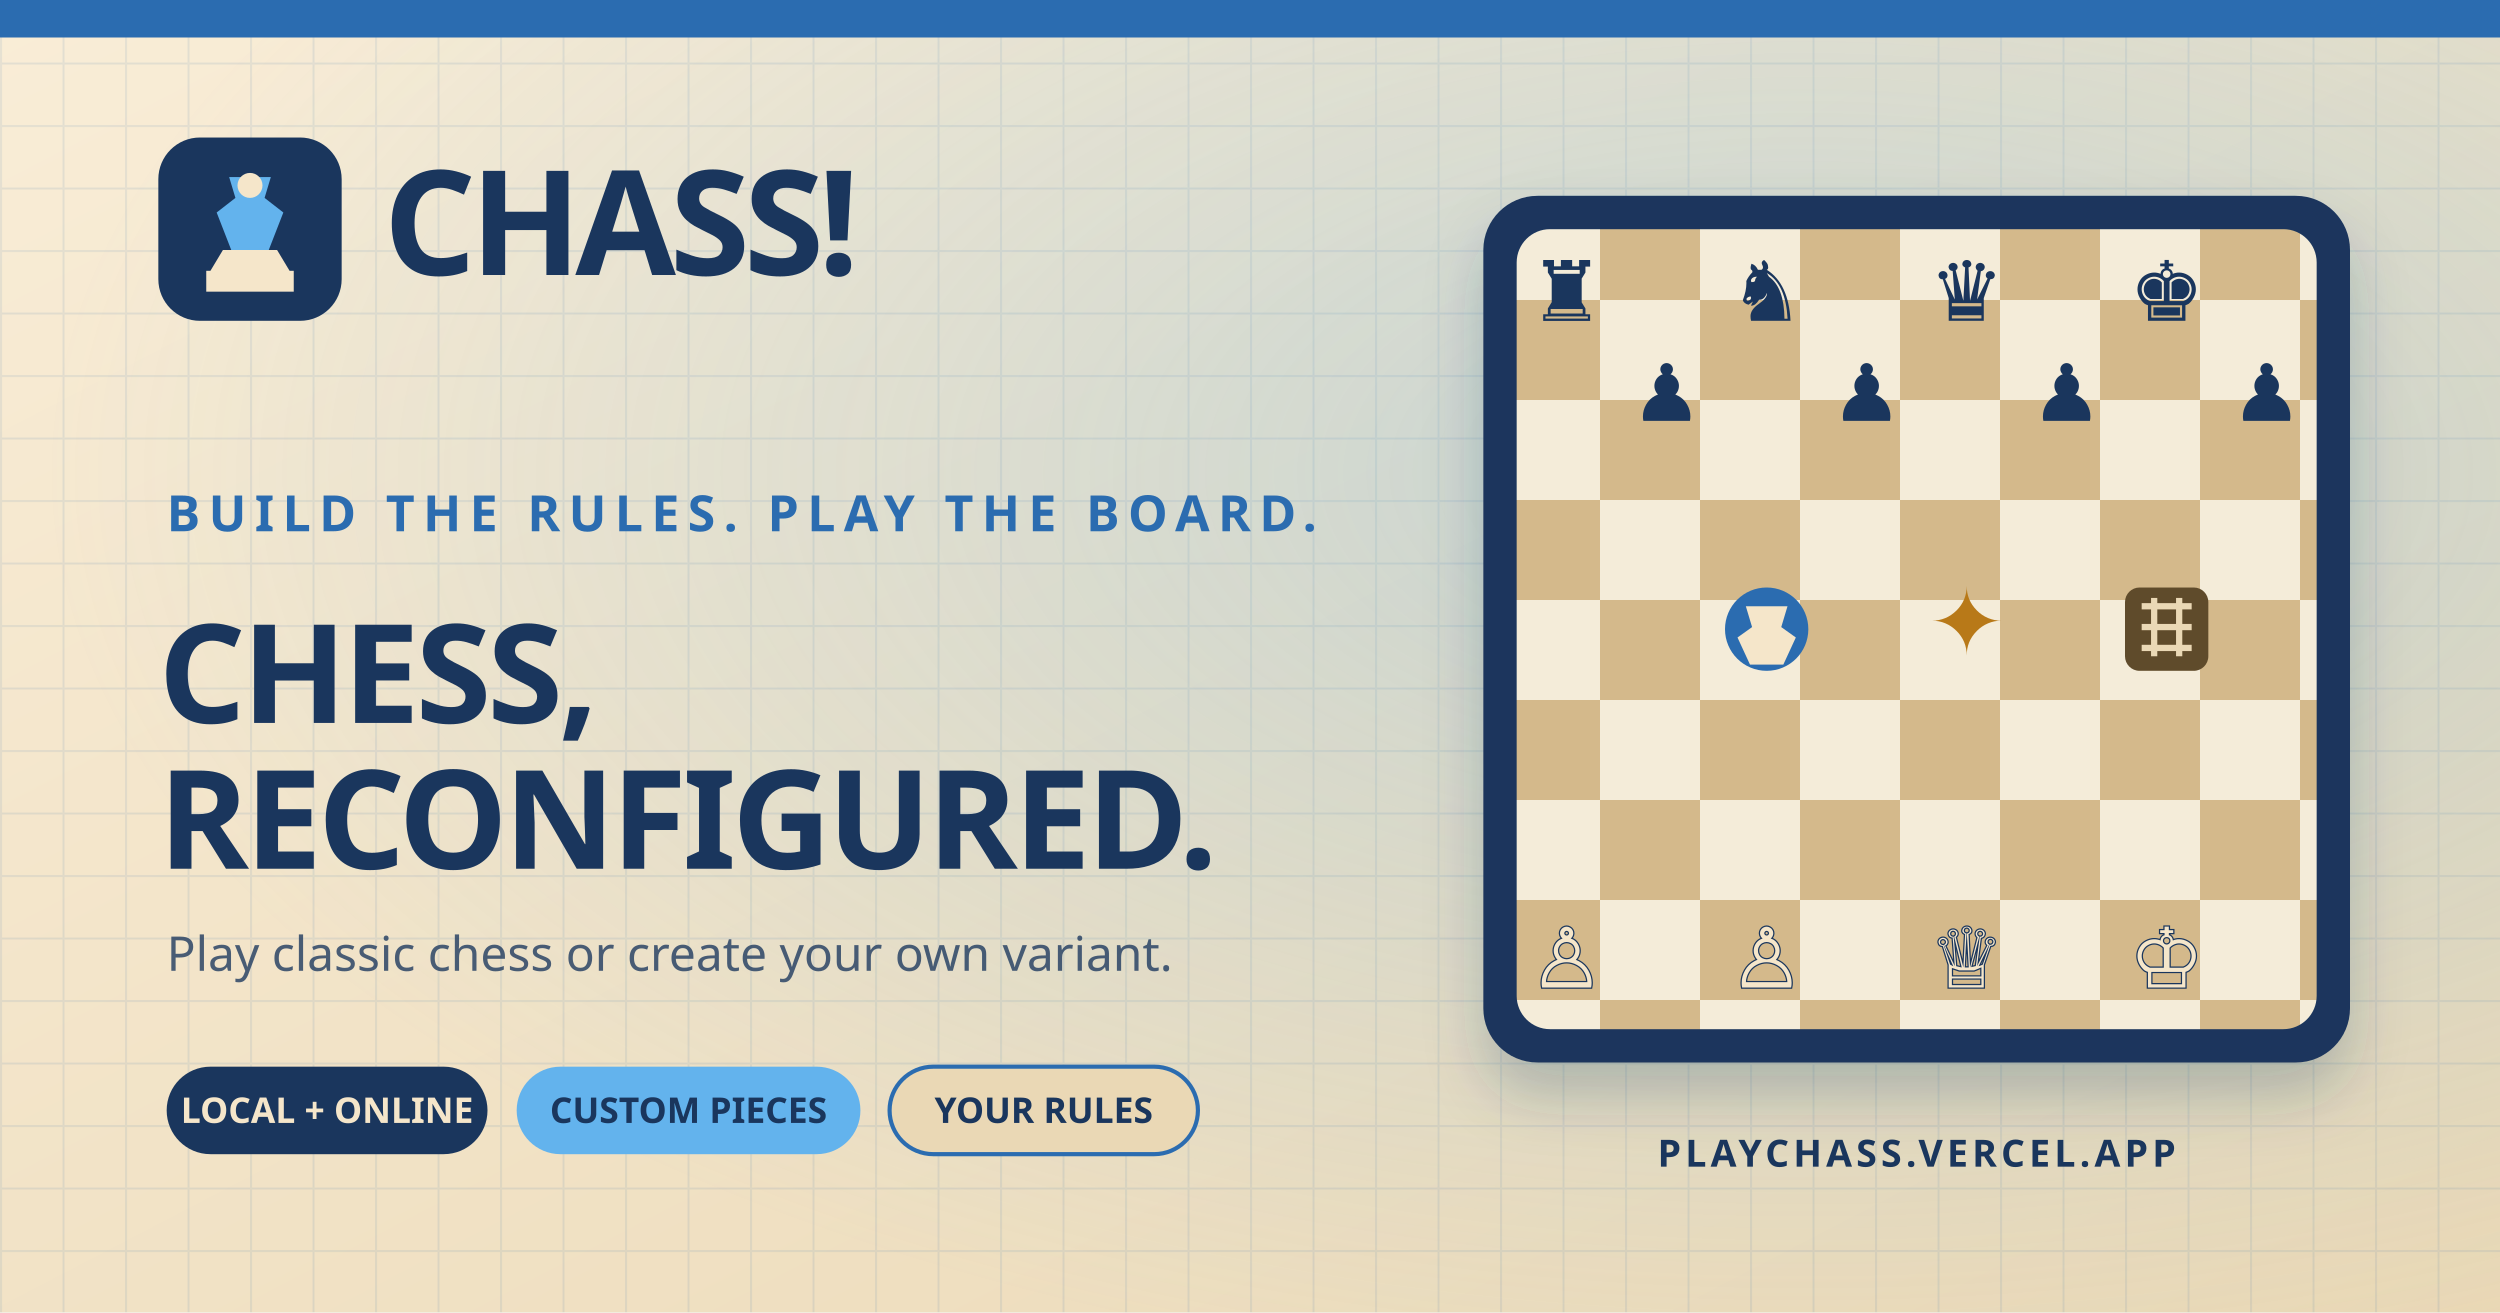
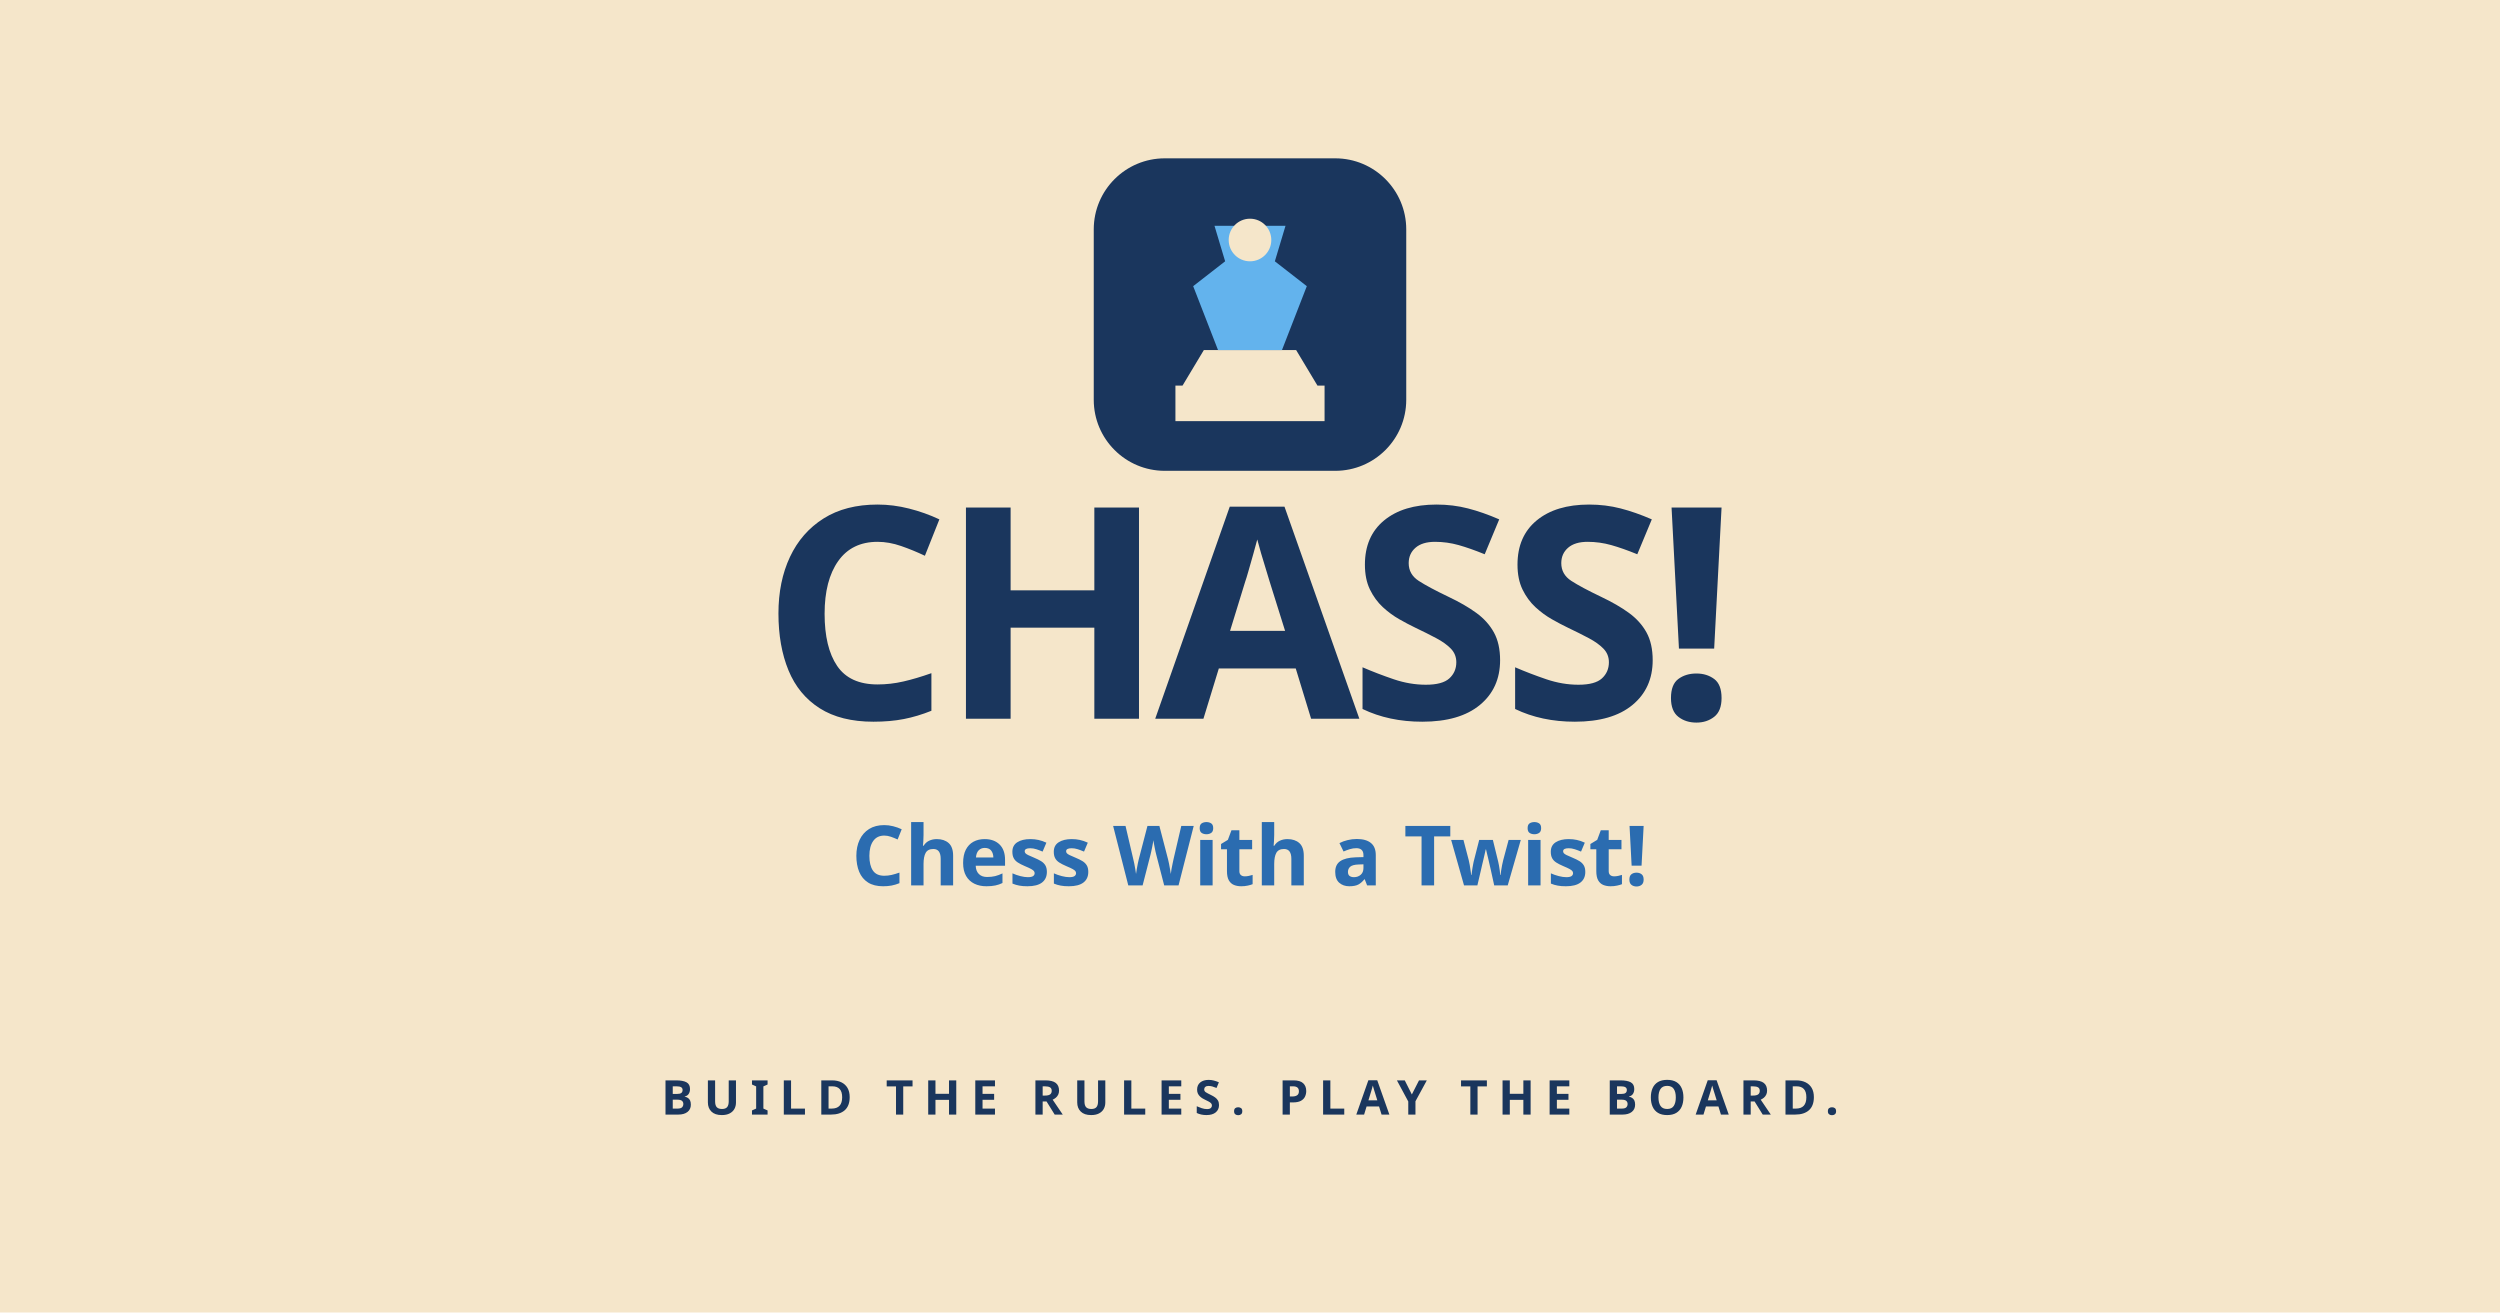
<svg xmlns="http://www.w3.org/2000/svg" width="1200" height="630" viewBox="0 0 1200 630">
-   <defs>
-     <linearGradient id="paper" x1="0" y1="0" x2="1" y2="1">
-       <stop offset="0" stop-color="#F9EDD7" />
-       <stop offset="1" stop-color="#EAD8B5" />
-     </linearGradient>
-     <radialGradient id="glow" cx="0.72" cy="0.36" r="0.7">
-       <stop offset="0" stop-color="#63B3ED" stop-opacity="0.3" />
-       <stop offset="1" stop-color="#63B3ED" stop-opacity="0" />
-     </radialGradient>
-     <pattern id="blueprint" width="30" height="30" patternUnits="userSpaceOnUse">
-       <path d="M30 0H0V30" fill="none" stroke="#2B6CB0" stroke-opacity="0.09" stroke-width="2" />
-     </pattern>
-     <pattern id="board" width="96" height="96" patternUnits="userSpaceOnUse">
-       <rect width="96" height="96" fill="#F4ECD9" />
-       <rect width="48" height="48" fill="#D4B98B" />
-       <rect x="48" y="48" width="48" height="48" fill="#D4B98B" />
-     </pattern>
-     <filter id="shadow" x="-30%" y="-30%" width="160%" height="160%">
-       <feDropShadow dx="0" dy="16" stdDeviation="14" flood-color="#1A365D" flood-opacity="0.22" />
-     </filter>
-     <clipPath id="board-clip">
-       <rect x="728" y="110" width="384" height="384" rx="16" />
-     </clipPath>
-   </defs>
-   <rect width="1200" height="630" fill="url(#paper)" />
-   <rect width="1200" height="630" fill="url(#blueprint)" />
-   <rect width="1200" height="630" fill="url(#glow)" />
-   <path d="M0 0H1200V18H0Z" fill="#2B6CB0" />
-   <g transform="translate(76 66)">
+   <rect width="1200" height="630" fill="#F5E6CA" />
+   <g transform="translate(525 76) scale(1.7045)">
    <rect width="88" height="88" rx="20" fill="#1A365D" />
    <path d="M23 64h42v10H23zM31 54h26l6 10H25z" fill="#F5E6CA" />
    <path d="M34 19h20l-3 10 9 7-7 18H35l-7-18 9-7z" fill="#63B3ED" />
    <circle cx="44" cy="23" r="6" fill="#F5E6CA" />
  </g>
-   <text x="184" y="132" fill="#1A365D" font-family="Futura, Avenir Next, sans-serif" font-size="70" font-weight="800" letter-spacing="-3">CHASS!</text>
-   <text x="80" y="255" fill="#2B6CB0" font-family="Avenir Next Condensed, Avenir Next, sans-serif" font-size="24" font-weight="700" letter-spacing="4">BUILD THE RULES. PLAY THE BOARD.</text>
-   <text x="76" y="347" fill="#1A365D" font-family="Futura, Avenir Next, sans-serif" font-size="66" font-weight="800" letter-spacing="-2">CHESS,</text>
-   <text x="76" y="417" fill="#1A365D" font-family="Futura, Avenir Next, sans-serif" font-size="66" font-weight="800" letter-spacing="-2">RECONFIGURED.</text>
-   <text x="80" y="466" fill="#1A365D" fill-opacity="0.78" font-family="Avenir Next, sans-serif" font-size="23" font-weight="500">Play classic chess or create your own variant.</text>
-   <g transform="translate(80 512)" font-family="Avenir Next, sans-serif" font-size="17" font-weight="700">
-     <rect width="154" height="42" rx="21" fill="#1A365D" />
-     <text x="77" y="27" fill="#F5E6CA" text-anchor="middle">LOCAL + ONLINE</text>
-     <rect x="168" width="165" height="42" rx="21" fill="#63B3ED" />
-     <text x="250.5" y="27" fill="#1A365D" text-anchor="middle">CUSTOM PIECES</text>
-     <rect x="347" width="148" height="42" rx="21" fill="#EAD8B5" stroke="#2B6CB0" stroke-width="2" />
-     <text x="421" y="27" fill="#1A365D" text-anchor="middle">YOUR RULES</text>
-   </g>
-   <g filter="url(#shadow)">
-     <rect x="712" y="94" width="416" height="416" rx="26" fill="#1A365D" />
-     <rect x="728" y="110" width="384" height="384" rx="16" fill="url(#board)" />
-   </g>
-   <g clip-path="url(#board-clip)" font-family="Apple Symbols, DejaVu Sans, serif" text-anchor="middle">
-     <text x="752" y="154" fill="#1A365D" font-size="40">♜</text>
-     <text x="848" y="154" fill="#1A365D" font-size="40">♞</text>
-     <text x="944" y="154" fill="#1A365D" font-size="40">♛</text>
-     <text x="1040" y="154" fill="#1A365D" font-size="40">♚</text>
-     <text x="800" y="202" fill="#1A365D" font-size="38">♟</text>
-     <text x="896" y="202" fill="#1A365D" font-size="38">♟</text>
-     <text x="992" y="202" fill="#1A365D" font-size="38">♟</text>
-     <text x="1088" y="202" fill="#1A365D" font-size="38">♟</text>
-     <circle cx="848" cy="302" r="20" fill="#2B6CB0" />
-     <path d="M838 291h20l-3 10 7 5-6 13h-16l-6-13 7-5z" fill="#F5E6CA" />
-     <text x="944" y="314" fill="#B87918" font-size="44">✦</text>
-     <rect x="1020" y="282" width="40" height="40" rx="7" fill="#5F4B2B" />
-     <path d="M1028 291h24M1028 301h24M1028 311h24M1034 287v28M1046 287v28" stroke="#EAD8B5" stroke-width="3" />
-     <text x="752" y="474" fill="#F5E6CA" stroke="#1A365D" stroke-width="1.2" paint-order="stroke" font-size="40">♙</text>
-     <text x="848" y="474" fill="#F5E6CA" stroke="#1A365D" stroke-width="1.2" paint-order="stroke" font-size="40">♙</text>
-     <text x="944" y="474" fill="#F5E6CA" stroke="#1A365D" stroke-width="1.2" paint-order="stroke" font-size="40">♕</text>
-     <text x="1040" y="474" fill="#F5E6CA" stroke="#1A365D" stroke-width="1.2" paint-order="stroke" font-size="40">♔</text>
-   </g>
-   <text x="920" y="560" fill="#1A365D" font-family="Avenir Next, sans-serif" font-size="18" font-weight="700" text-anchor="middle" letter-spacing="2">PLAYCHASS.VERCEL.APP</text>
+   <text x="600" y="345" fill="#1A365D" font-family="Futura, Avenir Next, sans-serif" font-size="142" font-weight="800" letter-spacing="-5" text-anchor="middle">CHASS!</text>
+   <text x="600" y="425" fill="#2B6CB0" font-family="Avenir Next, sans-serif" font-size="40" font-weight="600" text-anchor="middle">Chess With a Twist!</text>
+   <text x="600" y="535" fill="#1A365D" font-family="Avenir Next Condensed, Avenir Next, sans-serif" font-size="23" font-weight="700" letter-spacing="5" text-anchor="middle">BUILD THE RULES. PLAY THE BOARD.</text>
</svg>
